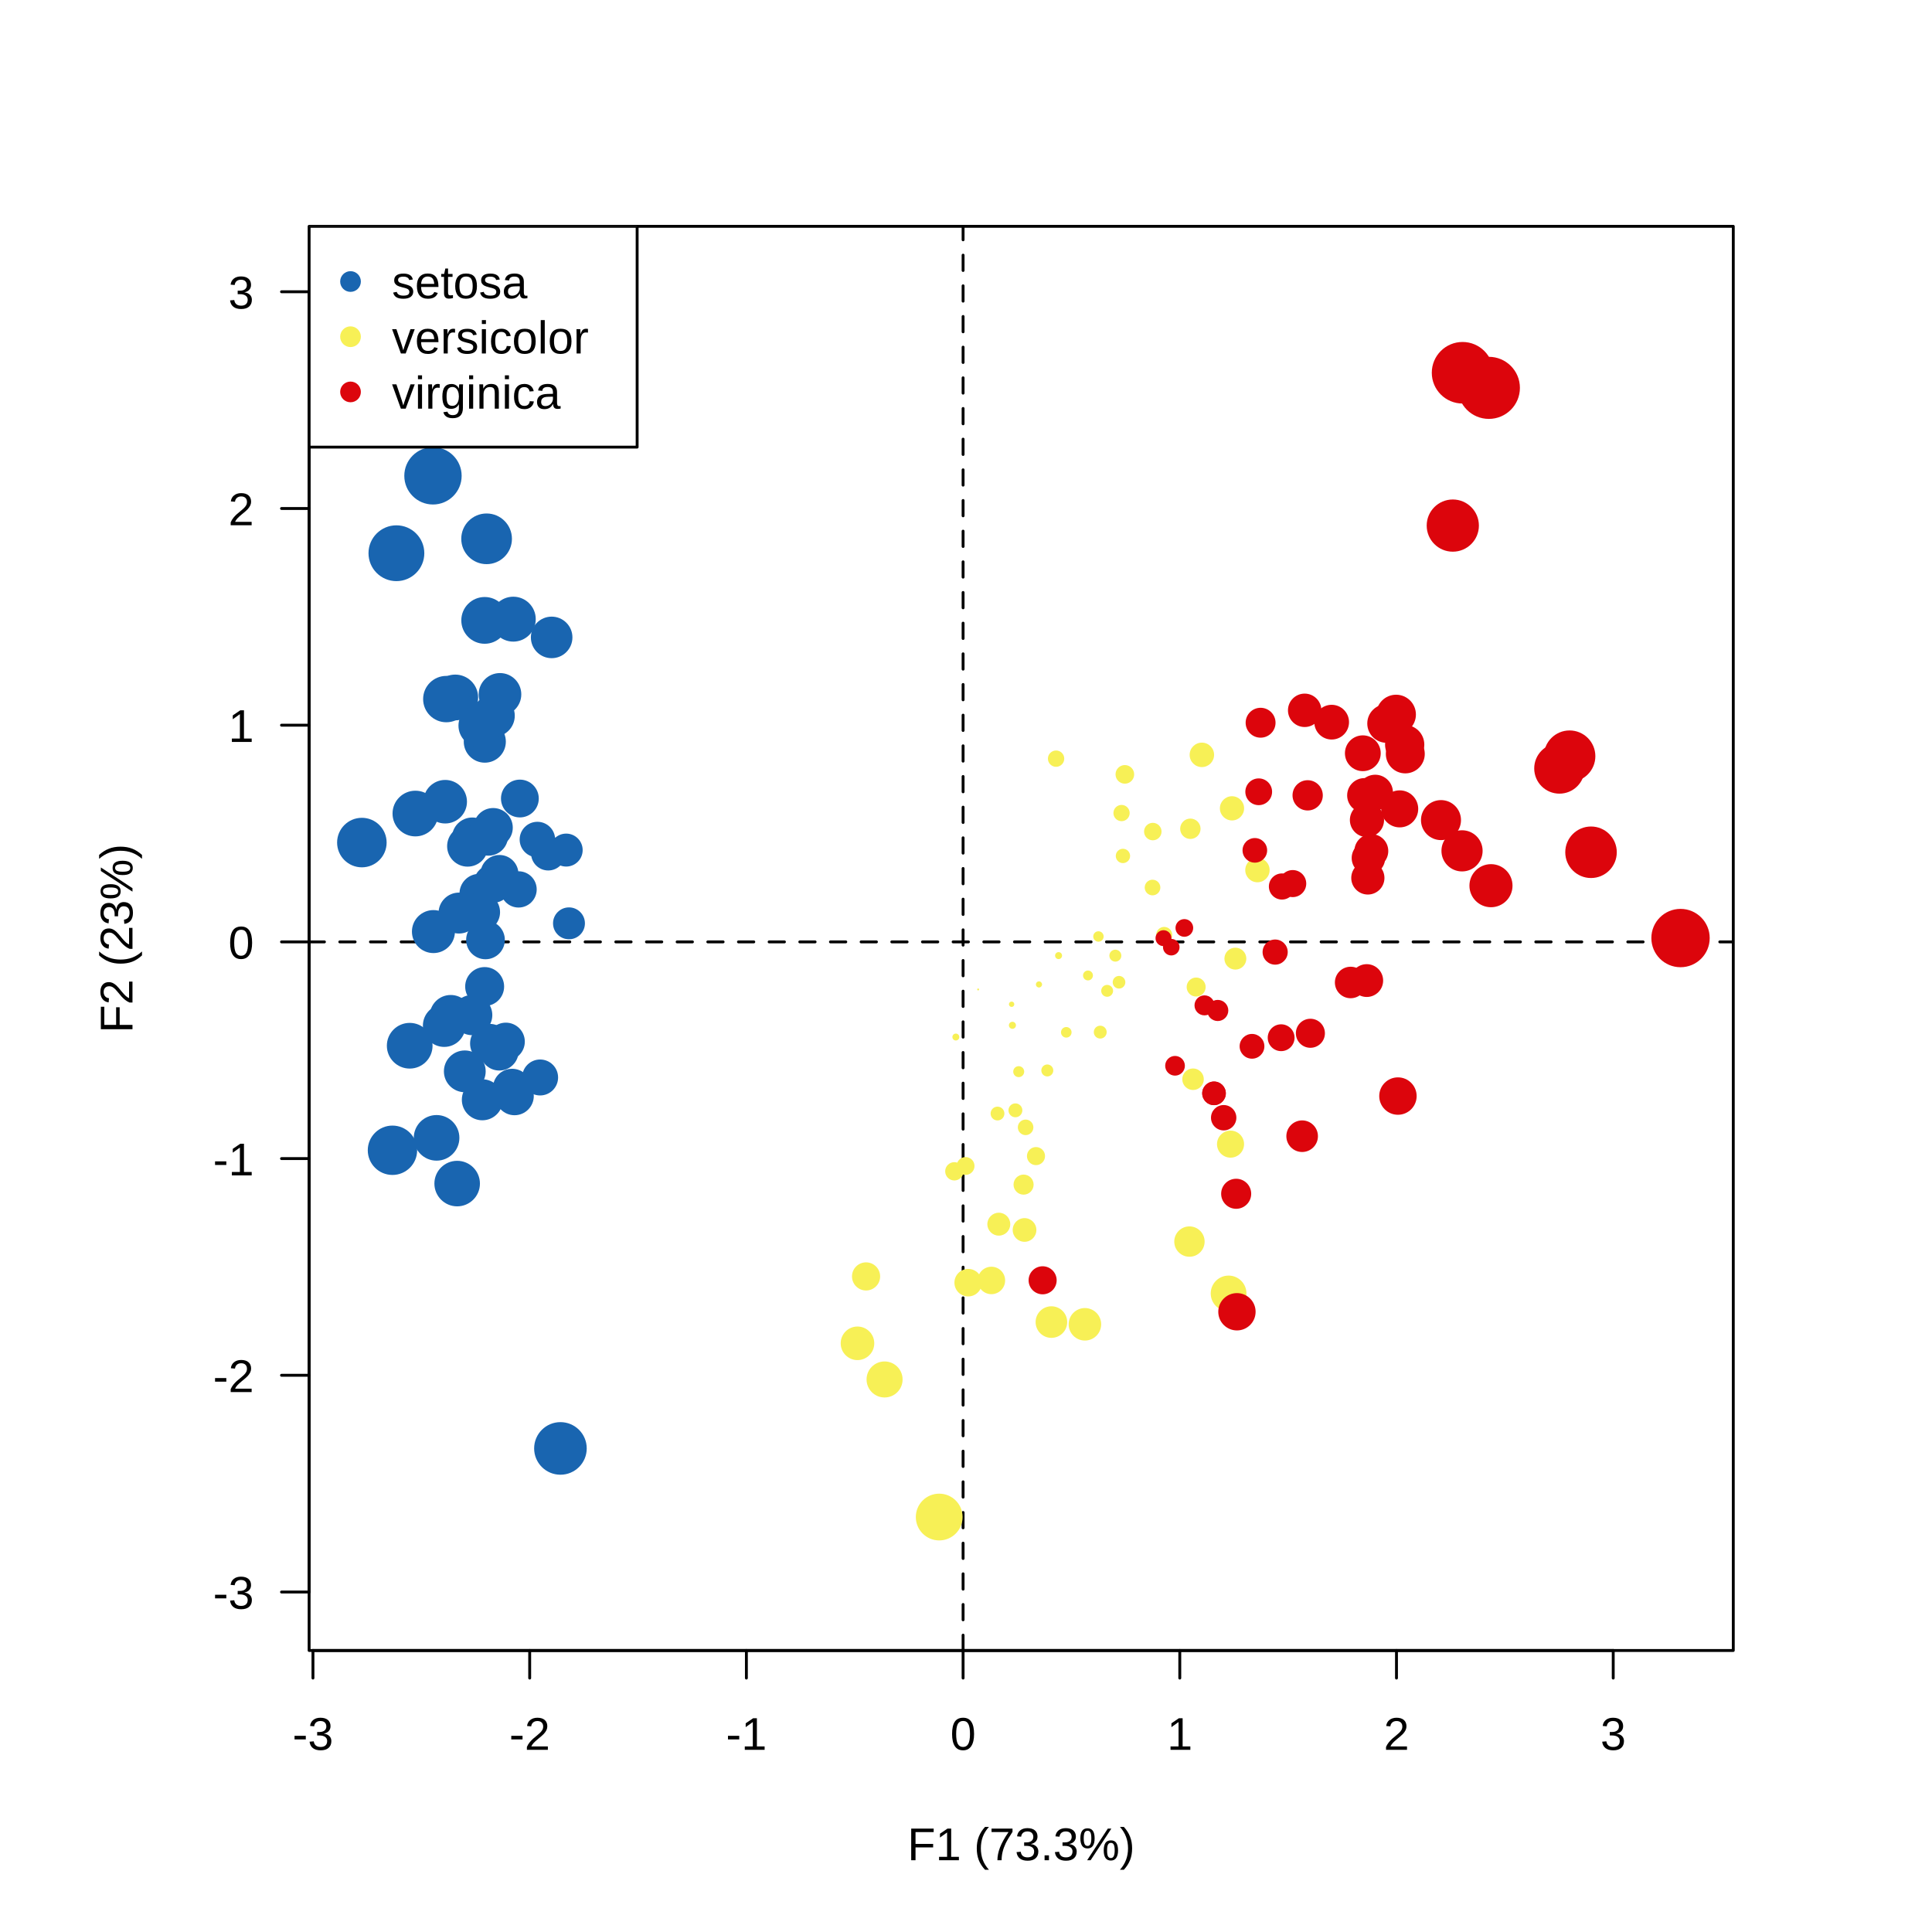
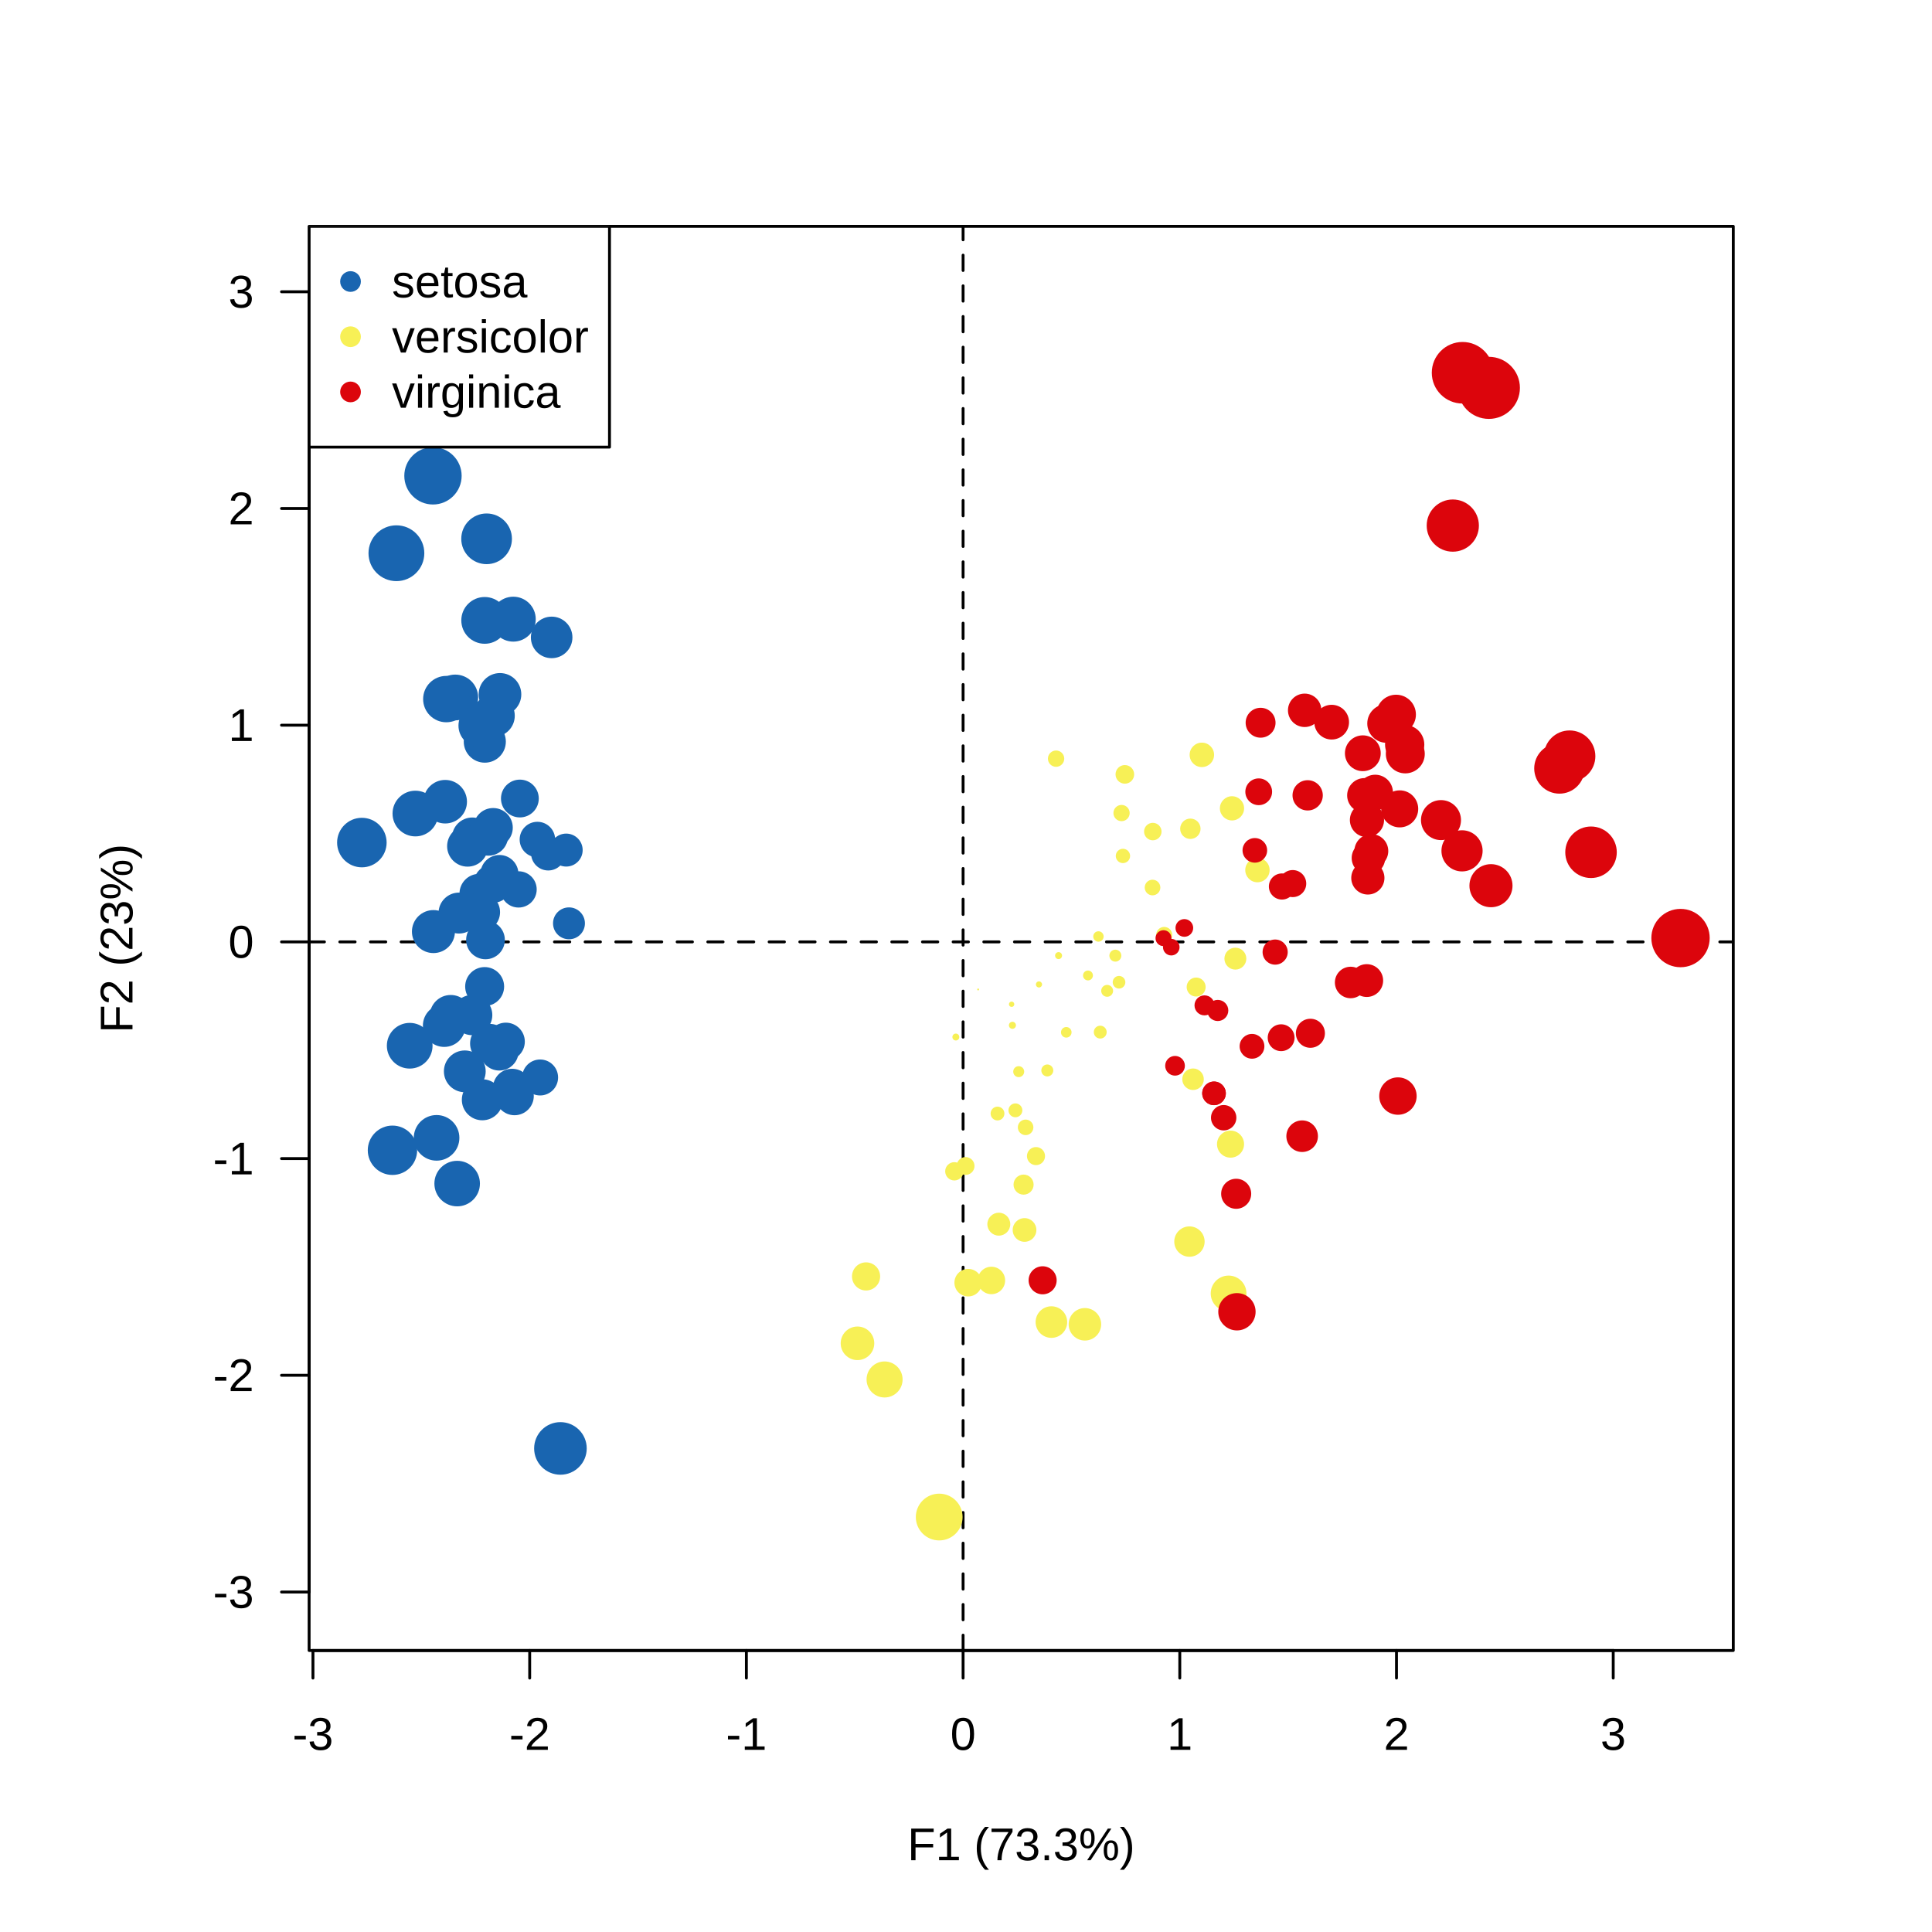
<svg xmlns="http://www.w3.org/2000/svg" class="svglite" width="504.00pt" height="504.00pt" viewBox="0 0 504.00 504.00">
  <defs>
    <style type="text/css">
    .svglite line, .svglite polyline, .svglite polygon, .svglite path, .svglite rect, .svglite circle {
      fill: none;
      stroke: #000000;
      stroke-linecap: round;
      stroke-linejoin: round;
      stroke-miterlimit: 10.00;
    }
    .svglite text {
      white-space: pre;
    }
  </style>
  </defs>
  <rect width="100%" height="100%" style="stroke: none; fill: #FFFFFF;" />
  <defs>
    <clipPath id="cpMC4wMHw1MDQuMDB8MC4wMHw1MDQuMDA=">
      <rect x="0.00" y="0.00" width="504.00" height="504.00" />
    </clipPath>
  </defs>
  <g clip-path="url(#cpMC4wMHw1MDQuMDB8MC4wMHw1MDQuMDA=)">
</g>
  <defs>
    <clipPath id="cpODAuNjR8NDUyLjE2fDU5LjA0fDQzMC41Ng==">
      <rect x="80.64" y="59.04" width="371.52" height="371.52" />
    </clipPath>
  </defs>
  <g clip-path="url(#cpODAuNjR8NDUyLjE2fDU5LjA0fDQzMC41Ng==)">
    <line x1="80.64" y1="245.71" x2="452.16" y2="245.71" style="stroke-width: 0.75; stroke-dasharray: 4.00,4.00;" />
    <line x1="251.24" y1="430.56" x2="251.24" y2="59.04" style="stroke-width: 0.75; stroke-dasharray: 4.00,4.00;" />
    <circle cx="123.21" cy="218.57" r="5.31" style="stroke-width: 0.75; stroke: none; fill: #1965B0;" />
    <circle cx="133.60" cy="283.82" r="5.01" style="stroke-width: 0.75; stroke: none; fill: #1965B0;" />
    <circle cx="117.58" cy="265.04" r="5.48" style="stroke-width: 0.75; stroke: none; fill: #1965B0;" />
    <circle cx="121.25" cy="279.48" r="5.45" style="stroke-width: 0.75; stroke: none; fill: #1965B0;" />
    <circle cx="116.14" cy="209.14" r="5.68" style="stroke-width: 0.75; stroke: none; fill: #1965B0;" />
    <circle cx="133.90" cy="161.52" r="5.86" style="stroke-width: 0.75; stroke: none; fill: #1965B0;" />
    <circle cx="113.07" cy="243.02" r="5.61" style="stroke-width: 0.75; stroke: none; fill: #1965B0;" />
    <circle cx="125.01" cy="233.10" r="5.14" style="stroke-width: 0.75; stroke: none; fill: #1965B0;" />
    <circle cx="119.26" cy="308.76" r="5.94" style="stroke-width: 0.75; stroke: none; fill: #1965B0;" />
    <circle cx="127.75" cy="272.22" r="5.12" style="stroke-width: 0.75; stroke: none; fill: #1965B0;" />
    <circle cx="128.77" cy="186.71" r="5.52" style="stroke-width: 0.75; stroke: none; fill: #1965B0;" />
    <circle cx="119.74" cy="238.19" r="5.34" style="stroke-width: 0.75; stroke: none; fill: #1965B0;" />
    <circle cx="125.83" cy="286.90" r="5.35" style="stroke-width: 0.75; stroke: none; fill: #1965B0;" />
    <circle cx="102.38" cy="300.07" r="6.44" style="stroke-width: 0.75; stroke: none; fill: #1965B0;" />
    <circle cx="126.94" cy="140.56" r="6.61" style="stroke-width: 0.75; stroke: none; fill: #1965B0;" />
    <circle cx="123.35" cy="93.85" r="8.07" style="stroke-width: 0.75; stroke: none; fill: #1965B0;" />
    <circle cx="126.44" cy="161.84" r="6.10" style="stroke-width: 0.75; stroke: none; fill: #1965B0;" />
    <circle cx="127.41" cy="218.08" r="5.14" style="stroke-width: 0.75; stroke: none; fill: #1965B0;" />
    <circle cx="143.91" cy="166.28" r="5.42" style="stroke-width: 0.75; stroke: none; fill: #1965B0;" />
    <circle cx="118.76" cy="181.95" r="5.97" style="stroke-width: 0.75; stroke: none; fill: #1965B0;" />
    <circle cx="143.02" cy="222.60" r="4.48" style="stroke-width: 0.75; stroke: none; fill: #1965B0;" />
    <circle cx="126.47" cy="193.47" r="5.49" style="stroke-width: 0.75; stroke: none; fill: #1965B0;" />
    <circle cx="94.40" cy="219.80" r="6.46" style="stroke-width: 0.75; stroke: none; fill: #1965B0;" />
    <circle cx="148.43" cy="240.87" r="4.16" style="stroke-width: 0.75; stroke: none; fill: #1965B0;" />
    <circle cx="125.33" cy="237.95" r="5.12" style="stroke-width: 0.75; stroke: none; fill: #1965B0;" />
    <circle cx="140.90" cy="281.08" r="4.69" style="stroke-width: 0.75; stroke: none; fill: #1965B0;" />
    <circle cx="135.28" cy="232.02" r="4.73" style="stroke-width: 0.75; stroke: none; fill: #1965B0;" />
    <circle cx="128.65" cy="215.91" r="5.12" style="stroke-width: 0.75; stroke: none; fill: #1965B0;" />
    <circle cx="130.29" cy="228.00" r="4.96" style="stroke-width: 0.75; stroke: none; fill: #1965B0;" />
    <circle cx="123.18" cy="264.80" r="5.25" style="stroke-width: 0.75; stroke: none; fill: #1965B0;" />
    <circle cx="130.25" cy="274.23" r="5.04" style="stroke-width: 0.75; stroke: none; fill: #1965B0;" />
    <circle cx="147.70" cy="221.76" r="4.30" style="stroke-width: 0.75; stroke: none; fill: #1965B0;" />
    <circle cx="103.41" cy="144.32" r="7.28" style="stroke-width: 0.75; stroke: none; fill: #1965B0;" />
    <circle cx="112.95" cy="124.13" r="7.48" style="stroke-width: 0.75; stroke: none; fill: #1965B0;" />
    <circle cx="131.96" cy="271.73" r="4.95" style="stroke-width: 0.75; stroke: none; fill: #1965B0;" />
    <circle cx="126.43" cy="257.36" r="5.08" style="stroke-width: 0.75; stroke: none; fill: #1965B0;" />
    <circle cx="135.62" cy="208.31" r="4.93" style="stroke-width: 0.75; stroke: none; fill: #1965B0;" />
    <circle cx="108.36" cy="212.23" r="5.96" style="stroke-width: 0.75; stroke: none; fill: #1965B0;" />
    <circle cx="113.89" cy="296.83" r="5.95" style="stroke-width: 0.75; stroke: none; fill: #1965B0;" />
    <circle cx="128.58" cy="230.51" r="5.01" style="stroke-width: 0.75; stroke: none; fill: #1965B0;" />
    <circle cx="121.98" cy="220.74" r="5.34" style="stroke-width: 0.75; stroke: none; fill: #1965B0;" />
    <circle cx="146.20" cy="377.85" r="6.86" style="stroke-width: 0.75; stroke: none; fill: #1965B0;" />
    <circle cx="106.88" cy="272.80" r="5.96" style="stroke-width: 0.75; stroke: none; fill: #1965B0;" />
    <circle cx="140.19" cy="219.01" r="4.63" style="stroke-width: 0.75; stroke: none; fill: #1965B0;" />
    <circle cx="130.43" cy="181.14" r="5.56" style="stroke-width: 0.75; stroke: none; fill: #1965B0;" />
    <circle cx="134.23" cy="285.91" r="5.02" style="stroke-width: 0.75; stroke: none; fill: #1965B0;" />
    <circle cx="116.43" cy="182.37" r="6.05" style="stroke-width: 0.75; stroke: none; fill: #1965B0;" />
    <circle cx="115.88" cy="267.55" r="5.56" style="stroke-width: 0.75; stroke: none; fill: #1965B0;" />
    <circle cx="125.20" cy="189.29" r="5.60" style="stroke-width: 0.75; stroke: none; fill: #1965B0;" />
    <circle cx="126.65" cy="245.19" r="5.05" style="stroke-width: 0.75; stroke: none; fill: #1965B0;" />
    <circle cx="313.53" cy="196.92" r="3.19" style="stroke-width: 0.75; stroke: none; fill: #F7F056;" />
    <circle cx="292.58" cy="212.10" r="2.12" style="stroke-width: 0.75; stroke: none; fill: #F7F056;" />
    <circle cx="321.39" cy="210.87" r="3.16" style="stroke-width: 0.75; stroke: none; fill: #F7F056;" />
    <circle cx="274.28" cy="344.89" r="4.12" style="stroke-width: 0.75; stroke: none; fill: #F7F056;" />
    <circle cx="312.04" cy="257.49" r="2.48" style="stroke-width: 0.75; stroke: none; fill: #F7F056;" />
    <circle cx="273.21" cy="279.25" r="1.56" style="stroke-width: 0.75; stroke: none; fill: #F7F056;" />
    <circle cx="293.44" cy="202.01" r="2.43" style="stroke-width: 0.75; stroke: none; fill: #F7F056;" />
    <circle cx="223.69" cy="350.43" r="4.38" style="stroke-width: 0.75; stroke: none; fill: #F7F056;" />
    <circle cx="303.70" cy="243.89" r="2.09" style="stroke-width: 0.75; stroke: none; fill: #F7F056;" />
    <circle cx="251.89" cy="304.17" r="2.33" style="stroke-width: 0.75; stroke: none; fill: #F7F056;" />
    <circle cx="245.01" cy="395.75" r="6.10" style="stroke-width: 0.75; stroke: none; fill: #F7F056;" />
    <circle cx="276.15" cy="249.29" r="0.91" style="stroke-width: 0.75; stroke: none; fill: #F7F056;" />
    <circle cx="283.02" cy="345.47" r="4.24" style="stroke-width: 0.75; stroke: none; fill: #F7F056;" />
    <circle cx="291.92" cy="256.24" r="1.65" style="stroke-width: 0.75; stroke: none; fill: #F7F056;" />
    <circle cx="249.35" cy="270.53" r="0.90" style="stroke-width: 0.75; stroke: none; fill: #F7F056;" />
    <circle cx="300.73" cy="216.93" r="2.28" style="stroke-width: 0.75; stroke: none; fill: #F7F056;" />
    <circle cx="271.04" cy="256.81" r="0.80" style="stroke-width: 0.75; stroke: none; fill: #F7F056;" />
    <circle cx="260.22" cy="290.49" r="1.80" style="stroke-width: 0.75; stroke: none; fill: #F7F056;" />
    <circle cx="320.50" cy="337.42" r="4.66" style="stroke-width: 0.75; stroke: none; fill: #F7F056;" />
    <circle cx="260.56" cy="319.35" r="2.99" style="stroke-width: 0.75; stroke: none; fill: #F7F056;" />
    <circle cx="292.94" cy="223.29" r="1.87" style="stroke-width: 0.75; stroke: none; fill: #F7F056;" />
    <circle cx="278.16" cy="269.30" r="1.38" style="stroke-width: 0.75; stroke: none; fill: #F7F056;" />
    <circle cx="321.01" cy="298.47" r="3.53" style="stroke-width: 0.75; stroke: none; fill: #F7F056;" />
    <circle cx="287.02" cy="269.25" r="1.68" style="stroke-width: 0.75; stroke: none; fill: #F7F056;" />
    <circle cx="290.96" cy="249.30" r="1.56" style="stroke-width: 0.75; stroke: none; fill: #F7F056;" />
    <circle cx="300.66" cy="231.53" r="2.04" style="stroke-width: 0.75; stroke: none; fill: #F7F056;" />
    <circle cx="322.27" cy="250.08" r="2.86" style="stroke-width: 0.75; stroke: none; fill: #F7F056;" />
    <circle cx="328.03" cy="226.98" r="3.18" style="stroke-width: 0.75; stroke: none; fill: #F7F056;" />
    <circle cx="288.82" cy="258.48" r="1.55" style="stroke-width: 0.75; stroke: none; fill: #F7F056;" />
    <circle cx="248.96" cy="305.56" r="2.39" style="stroke-width: 0.75; stroke: none; fill: #F7F056;" />
    <circle cx="258.63" cy="334.03" r="3.58" style="stroke-width: 0.75; stroke: none; fill: #F7F056;" />
    <circle cx="252.57" cy="334.61" r="3.59" style="stroke-width: 0.75; stroke: none; fill: #F7F056;" />
    <circle cx="264.89" cy="289.65" r="1.81" style="stroke-width: 0.75; stroke: none; fill: #F7F056;" />
    <circle cx="311.23" cy="281.54" r="2.81" style="stroke-width: 0.75; stroke: none; fill: #F7F056;" />
    <circle cx="263.90" cy="261.98" r="0.70" style="stroke-width: 0.75; stroke: none; fill: #F7F056;" />
    <circle cx="275.50" cy="197.91" r="2.13" style="stroke-width: 0.75; stroke: none; fill: #F7F056;" />
    <circle cx="310.53" cy="216.20" r="2.66" style="stroke-width: 0.75; stroke: none; fill: #F7F056;" />
    <circle cx="310.29" cy="323.89" r="3.96" style="stroke-width: 0.75; stroke: none; fill: #F7F056;" />
    <circle cx="255.17" cy="258.12" r="0.25" style="stroke-width: 0.75; stroke: none; fill: #F7F056;" />
    <circle cx="267.27" cy="320.86" r="3.09" style="stroke-width: 0.75; stroke: none; fill: #F7F056;" />
    <circle cx="267.02" cy="309.03" r="2.62" style="stroke-width: 0.75; stroke: none; fill: #F7F056;" />
    <circle cx="286.55" cy="244.30" r="1.36" style="stroke-width: 0.75; stroke: none; fill: #F7F056;" />
    <circle cx="270.26" cy="301.59" r="2.36" style="stroke-width: 0.75; stroke: none; fill: #F7F056;" />
    <circle cx="230.76" cy="359.86" r="4.70" style="stroke-width: 0.75; stroke: none; fill: #F7F056;" />
    <circle cx="267.55" cy="294.09" r="2.03" style="stroke-width: 0.75; stroke: none; fill: #F7F056;" />
    <circle cx="264.11" cy="267.47" r="0.92" style="stroke-width: 0.75; stroke: none; fill: #F7F056;" />
    <circle cx="283.82" cy="254.47" r="1.29" style="stroke-width: 0.75; stroke: none; fill: #F7F056;" />
    <circle cx="225.93" cy="332.98" r="3.67" style="stroke-width: 0.75; stroke: none; fill: #F7F056;" />
    <circle cx="265.75" cy="279.56" r="1.43" style="stroke-width: 0.75; stroke: none; fill: #F7F056;" />
    <circle cx="355.52" cy="196.50" r="4.67" style="stroke-width: 0.75; stroke: none; fill: #DC050C;" />
    <circle cx="316.70" cy="285.22" r="3.08" style="stroke-width: 0.75; stroke: none; fill: #DC050C;" />
    <circle cx="375.91" cy="213.94" r="5.22" style="stroke-width: 0.75; stroke: none; fill: #DC050C;" />
    <circle cx="332.65" cy="248.37" r="3.28" style="stroke-width: 0.75; stroke: none; fill: #DC050C;" />
    <circle cx="356.83" cy="229.03" r="4.33" style="stroke-width: 0.75; stroke: none; fill: #DC050C;" />
    <circle cx="406.81" cy="200.46" r="6.58" style="stroke-width: 0.75; stroke: none; fill: #DC050C;" />
    <circle cx="271.99" cy="333.99" r="3.66" style="stroke-width: 0.75; stroke: none; fill: #DC050C;" />
    <circle cx="381.40" cy="221.96" r="5.37" style="stroke-width: 0.75; stroke: none; fill: #DC050C;" />
    <circle cx="364.68" cy="285.93" r="4.88" style="stroke-width: 0.75; stroke: none; fill: #DC050C;" />
    <circle cx="378.99" cy="137.11" r="6.81" style="stroke-width: 0.75; stroke: none; fill: #DC050C;" />
    <circle cx="328.36" cy="206.55" r="3.49" style="stroke-width: 0.75; stroke: none; fill: #DC050C;" />
    <circle cx="341.84" cy="269.55" r="3.79" style="stroke-width: 0.75; stroke: none; fill: #DC050C;" />
    <circle cx="357.74" cy="222.01" r="4.42" style="stroke-width: 0.75; stroke: none; fill: #DC050C;" />
    <circle cx="322.48" cy="311.42" r="3.92" style="stroke-width: 0.75; stroke: none; fill: #DC050C;" />
    <circle cx="334.21" cy="270.71" r="3.50" style="stroke-width: 0.75; stroke: none; fill: #DC050C;" />
    <circle cx="341.13" cy="207.48" r="3.95" style="stroke-width: 0.75; stroke: none; fill: #DC050C;" />
    <circle cx="334.42" cy="231.26" r="3.41" style="stroke-width: 0.75; stroke: none; fill: #DC050C;" />
    <circle cx="388.40" cy="101.18" r="8.10" style="stroke-width: 0.75; stroke: none; fill: #DC050C;" />
    <circle cx="438.40" cy="244.71" r="7.61" style="stroke-width: 0.75; stroke: none; fill: #DC050C;" />
    <circle cx="322.68" cy="342.20" r="4.87" style="stroke-width: 0.75; stroke: none; fill: #DC050C;" />
    <circle cx="366.44" cy="194.24" r="5.12" style="stroke-width: 0.75; stroke: none; fill: #DC050C;" />
    <circle cx="306.53" cy="278.03" r="2.57" style="stroke-width: 0.75; stroke: none; fill: #DC050C;" />
    <circle cx="415.05" cy="222.33" r="6.72" style="stroke-width: 0.75; stroke: none; fill: #DC050C;" />
    <circle cx="326.61" cy="272.95" r="3.23" style="stroke-width: 0.75; stroke: none; fill: #DC050C;" />
    <circle cx="347.39" cy="188.39" r="4.53" style="stroke-width: 0.75; stroke: none; fill: #DC050C;" />
    <circle cx="361.72" cy="188.74" r="5.04" style="stroke-width: 0.75; stroke: none; fill: #DC050C;" />
    <circle cx="317.67" cy="263.60" r="2.76" style="stroke-width: 0.75; stroke: none; fill: #DC050C;" />
    <circle cx="308.96" cy="242.07" r="2.31" style="stroke-width: 0.75; stroke: none; fill: #DC050C;" />
    <circle cx="352.34" cy="256.30" r="4.11" style="stroke-width: 0.75; stroke: none; fill: #DC050C;" />
    <circle cx="356.60" cy="213.92" r="4.46" style="stroke-width: 0.75; stroke: none; fill: #DC050C;" />
    <circle cx="388.95" cy="231.05" r="5.62" style="stroke-width: 0.75; stroke: none; fill: #DC050C;" />
    <circle cx="381.54" cy="97.24" r="8.03" style="stroke-width: 0.75; stroke: none; fill: #DC050C;" />
    <circle cx="356.54" cy="255.80" r="4.28" style="stroke-width: 0.75; stroke: none; fill: #DC050C;" />
    <circle cx="314.22" cy="262.27" r="2.61" style="stroke-width: 0.75; stroke: none; fill: #DC050C;" />
    <circle cx="319.22" cy="291.58" r="3.31" style="stroke-width: 0.75; stroke: none; fill: #DC050C;" />
    <circle cx="409.46" cy="197.27" r="6.72" style="stroke-width: 0.75; stroke: none; fill: #DC050C;" />
    <circle cx="340.35" cy="185.30" r="4.36" style="stroke-width: 0.75; stroke: none; fill: #DC050C;" />
    <circle cx="327.35" cy="221.83" r="3.21" style="stroke-width: 0.75; stroke: none; fill: #DC050C;" />
    <circle cx="303.52" cy="244.74" r="2.08" style="stroke-width: 0.75; stroke: none; fill: #DC050C;" />
    <circle cx="355.94" cy="207.49" r="4.51" style="stroke-width: 0.75; stroke: none; fill: #DC050C;" />
    <circle cx="365.14" cy="211.01" r="4.83" style="stroke-width: 0.75; stroke: none; fill: #DC050C;" />
    <circle cx="358.75" cy="206.73" r="4.63" style="stroke-width: 0.75; stroke: none; fill: #DC050C;" />
    <circle cx="316.70" cy="285.22" r="3.08" style="stroke-width: 0.75; stroke: none; fill: #DC050C;" />
    <circle cx="366.60" cy="196.67" r="5.08" style="stroke-width: 0.75; stroke: none; fill: #DC050C;" />
    <circle cx="364.20" cy="186.40" r="5.17" style="stroke-width: 0.75; stroke: none; fill: #DC050C;" />
    <circle cx="356.98" cy="223.83" r="4.37" style="stroke-width: 0.75; stroke: none; fill: #DC050C;" />
    <circle cx="339.69" cy="296.40" r="4.12" style="stroke-width: 0.75; stroke: none; fill: #DC050C;" />
    <circle cx="337.23" cy="230.50" r="3.53" style="stroke-width: 0.75; stroke: none; fill: #DC050C;" />
    <circle cx="328.85" cy="188.54" r="3.90" style="stroke-width: 0.75; stroke: none; fill: #DC050C;" />
    <circle cx="305.55" cy="247.09" r="2.16" style="stroke-width: 0.75; stroke: none; fill: #DC050C;" />
  </g>
  <g clip-path="url(#cpMC4wMHw1MDQuMDB8MC4wMHw1MDQuMDA=)">
    <line x1="81.64" y1="430.56" x2="420.84" y2="430.56" style="stroke-width: 0.75;" />
    <line x1="81.64" y1="430.56" x2="81.64" y2="437.76" style="stroke-width: 0.75;" />
    <line x1="138.18" y1="430.56" x2="138.18" y2="437.76" style="stroke-width: 0.75;" />
    <line x1="194.71" y1="430.56" x2="194.71" y2="437.76" style="stroke-width: 0.75;" />
    <line x1="251.24" y1="430.56" x2="251.24" y2="437.76" style="stroke-width: 0.75;" />
    <line x1="307.77" y1="430.56" x2="307.77" y2="437.76" style="stroke-width: 0.75;" />
    <line x1="364.30" y1="430.56" x2="364.30" y2="437.76" style="stroke-width: 0.75;" />
    <line x1="420.84" y1="430.56" x2="420.84" y2="437.76" style="stroke-width: 0.75;" />
-     <text x="81.64" y="456.48" text-anchor="middle" style="font-size: 12.00px; font-family: &quot;Arial&quot;;" textLength="11.97px" lengthAdjust="spacingAndGlyphs">-3</text>
-     <text x="138.18" y="456.48" text-anchor="middle" style="font-size: 12.00px; font-family: &quot;Arial&quot;;" textLength="11.97px" lengthAdjust="spacingAndGlyphs">-2</text>
-     <text x="194.71" y="456.48" text-anchor="middle" style="font-size: 12.00px; font-family: &quot;Arial&quot;;" textLength="11.97px" lengthAdjust="spacingAndGlyphs">-1</text>
-     <text x="251.24" y="456.48" text-anchor="middle" style="font-size: 12.00px; font-family: &quot;Arial&quot;;" textLength="7.64px" lengthAdjust="spacingAndGlyphs">0</text>
-     <text x="307.77" y="456.48" text-anchor="middle" style="font-size: 12.00px; font-family: &quot;Arial&quot;;" textLength="7.64px" lengthAdjust="spacingAndGlyphs">1</text>
-     <text x="364.30" y="456.48" text-anchor="middle" style="font-size: 12.00px; font-family: &quot;Arial&quot;;" textLength="7.64px" lengthAdjust="spacingAndGlyphs">2</text>
-     <text x="420.84" y="456.48" text-anchor="middle" style="font-size: 12.00px; font-family: &quot;Arial&quot;;" textLength="7.64px" lengthAdjust="spacingAndGlyphs">3</text>
+     <text x="81.64" y="456.48" text-anchor="middle" style="font-size: 12.00px; font-family: &quot;Liberation Sans&quot;;" textLength="10.67px" lengthAdjust="spacingAndGlyphs">-3</text>
+     <text x="138.18" y="456.48" text-anchor="middle" style="font-size: 12.00px; font-family: &quot;Liberation Sans&quot;;" textLength="10.67px" lengthAdjust="spacingAndGlyphs">-2</text>
+     <text x="194.71" y="456.48" text-anchor="middle" style="font-size: 12.00px; font-family: &quot;Liberation Sans&quot;;" textLength="10.67px" lengthAdjust="spacingAndGlyphs">-1</text>
+     <text x="251.24" y="456.48" text-anchor="middle" style="font-size: 12.00px; font-family: &quot;Liberation Sans&quot;;" textLength="6.67px" lengthAdjust="spacingAndGlyphs">0</text>
+     <text x="307.77" y="456.48" text-anchor="middle" style="font-size: 12.00px; font-family: &quot;Liberation Sans&quot;;" textLength="6.67px" lengthAdjust="spacingAndGlyphs">1</text>
+     <text x="364.30" y="456.48" text-anchor="middle" style="font-size: 12.00px; font-family: &quot;Liberation Sans&quot;;" textLength="6.67px" lengthAdjust="spacingAndGlyphs">2</text>
+     <text x="420.84" y="456.48" text-anchor="middle" style="font-size: 12.00px; font-family: &quot;Liberation Sans&quot;;" textLength="6.67px" lengthAdjust="spacingAndGlyphs">3</text>
    <line x1="80.64" y1="415.31" x2="80.64" y2="76.11" style="stroke-width: 0.75;" />
    <line x1="80.64" y1="415.31" x2="73.44" y2="415.31" style="stroke-width: 0.75;" />
    <line x1="80.64" y1="358.77" x2="73.44" y2="358.77" style="stroke-width: 0.75;" />
    <line x1="80.64" y1="302.24" x2="73.44" y2="302.24" style="stroke-width: 0.75;" />
    <line x1="80.64" y1="245.71" x2="73.44" y2="245.71" style="stroke-width: 0.75;" />
    <line x1="80.64" y1="189.18" x2="73.44" y2="189.18" style="stroke-width: 0.75;" />
    <line x1="80.64" y1="132.65" x2="73.44" y2="132.65" style="stroke-width: 0.75;" />
    <line x1="80.64" y1="76.11" x2="73.44" y2="76.11" style="stroke-width: 0.75;" />
-     <text x="66.24" y="419.68" text-anchor="end" style="font-size: 12.00px; font-family: &quot;Arial&quot;;" textLength="11.97px" lengthAdjust="spacingAndGlyphs">-3</text>
-     <text x="66.24" y="363.15" text-anchor="end" style="font-size: 12.00px; font-family: &quot;Arial&quot;;" textLength="11.97px" lengthAdjust="spacingAndGlyphs">-2</text>
-     <text x="66.24" y="306.62" text-anchor="end" style="font-size: 12.00px; font-family: &quot;Arial&quot;;" textLength="11.97px" lengthAdjust="spacingAndGlyphs">-1</text>
-     <text x="66.24" y="250.08" text-anchor="end" style="font-size: 12.00px; font-family: &quot;Arial&quot;;" textLength="7.64px" lengthAdjust="spacingAndGlyphs">0</text>
-     <text x="66.24" y="193.55" text-anchor="end" style="font-size: 12.00px; font-family: &quot;Arial&quot;;" textLength="7.64px" lengthAdjust="spacingAndGlyphs">1</text>
-     <text x="66.24" y="137.02" text-anchor="end" style="font-size: 12.00px; font-family: &quot;Arial&quot;;" textLength="7.64px" lengthAdjust="spacingAndGlyphs">2</text>
-     <text x="66.24" y="80.49" text-anchor="end" style="font-size: 12.00px; font-family: &quot;Arial&quot;;" textLength="7.64px" lengthAdjust="spacingAndGlyphs">3</text>
+     <text x="66.24" y="419.44" text-anchor="end" style="font-size: 12.00px; font-family: &quot;Liberation Sans&quot;;" textLength="10.67px" lengthAdjust="spacingAndGlyphs">-3</text>
+     <text x="66.24" y="362.90" text-anchor="end" style="font-size: 12.00px; font-family: &quot;Liberation Sans&quot;;" textLength="10.67px" lengthAdjust="spacingAndGlyphs">-2</text>
+     <text x="66.24" y="306.37" text-anchor="end" style="font-size: 12.00px; font-family: &quot;Liberation Sans&quot;;" textLength="10.67px" lengthAdjust="spacingAndGlyphs">-1</text>
+     <text x="66.24" y="249.84" text-anchor="end" style="font-size: 12.00px; font-family: &quot;Liberation Sans&quot;;" textLength="6.67px" lengthAdjust="spacingAndGlyphs">0</text>
+     <text x="66.24" y="193.31" text-anchor="end" style="font-size: 12.00px; font-family: &quot;Liberation Sans&quot;;" textLength="6.67px" lengthAdjust="spacingAndGlyphs">1</text>
+     <text x="66.24" y="136.78" text-anchor="end" style="font-size: 12.00px; font-family: &quot;Liberation Sans&quot;;" textLength="6.67px" lengthAdjust="spacingAndGlyphs">2</text>
+     <text x="66.24" y="80.24" text-anchor="end" style="font-size: 12.00px; font-family: &quot;Liberation Sans&quot;;" textLength="6.67px" lengthAdjust="spacingAndGlyphs">3</text>
    <polygon points="80.64,430.56 452.16,430.56 452.16,59.04 80.64,59.04 " style="stroke-width: 0.75;" />
-     <text x="266.40" y="485.28" text-anchor="middle" style="font-size: 12.00px; font-family: &quot;Arial&quot;;" textLength="65.86px" lengthAdjust="spacingAndGlyphs">F1 (73.3%)</text>
-     <text transform="translate(34.56,244.80) rotate(-90)" text-anchor="middle" style="font-size: 12.00px; font-family: &quot;Arial&quot;;" textLength="54.40px" lengthAdjust="spacingAndGlyphs">F2 (23%)</text>
+     <text x="266.40" y="485.28" text-anchor="middle" style="font-size: 12.00px; font-family: &quot;Liberation Sans&quot;;" textLength="59.36px" lengthAdjust="spacingAndGlyphs">F1 (73.3%)</text>
+     <text transform="translate(34.56,244.80) rotate(-90)" text-anchor="middle" style="font-size: 12.00px; font-family: &quot;Liberation Sans&quot;;" textLength="49.35px" lengthAdjust="spacingAndGlyphs">F2 (23%)</text>
  </g>
  <g clip-path="url(#cpODAuNjR8NDUyLjE2fDU5LjA0fDQzMC41Ng==)">
-     <rect x="80.64" y="59.04" width="85.57" height="57.60" style="stroke-width: 0.75; fill: #FFFFFF;" />
+     <rect x="80.64" y="59.04" width="78.36" height="57.60" style="stroke-width: 0.75; fill: #FFFFFF;" />
    <circle cx="91.44" cy="73.44" r="2.70" style="stroke-width: 0.75; stroke: none; fill: #1965B0;" />
    <circle cx="91.44" cy="87.84" r="2.70" style="stroke-width: 0.75; stroke: none; fill: #F7F056;" />
    <circle cx="91.44" cy="102.24" r="2.70" style="stroke-width: 0.75; stroke: none; fill: #DC050C;" />
-     <text x="102.24" y="77.81" style="font-size: 12.00px; font-family: &quot;Arial&quot;;" textLength="39.31px" lengthAdjust="spacingAndGlyphs">setosa</text>
-     <text x="102.24" y="92.21" style="font-size: 12.00px; font-family: &quot;Arial&quot;;" textLength="58.57px" lengthAdjust="spacingAndGlyphs">versicolor</text>
-     <text x="102.24" y="106.61" style="font-size: 12.00px; font-family: &quot;Arial&quot;;" textLength="51.02px" lengthAdjust="spacingAndGlyphs">virginica</text>
+     <text x="102.24" y="77.57" style="font-size: 12.00px; font-family: &quot;Liberation Sans&quot;;" textLength="35.37px" lengthAdjust="spacingAndGlyphs">setosa</text>
+     <text x="102.24" y="91.97" style="font-size: 12.00px; font-family: &quot;Liberation Sans&quot;;" textLength="51.36px" lengthAdjust="spacingAndGlyphs">versicolor</text>
+     <text x="102.24" y="106.37" style="font-size: 12.00px; font-family: &quot;Liberation Sans&quot;;" textLength="44.02px" lengthAdjust="spacingAndGlyphs">virginica</text>
  </g>
</svg>
